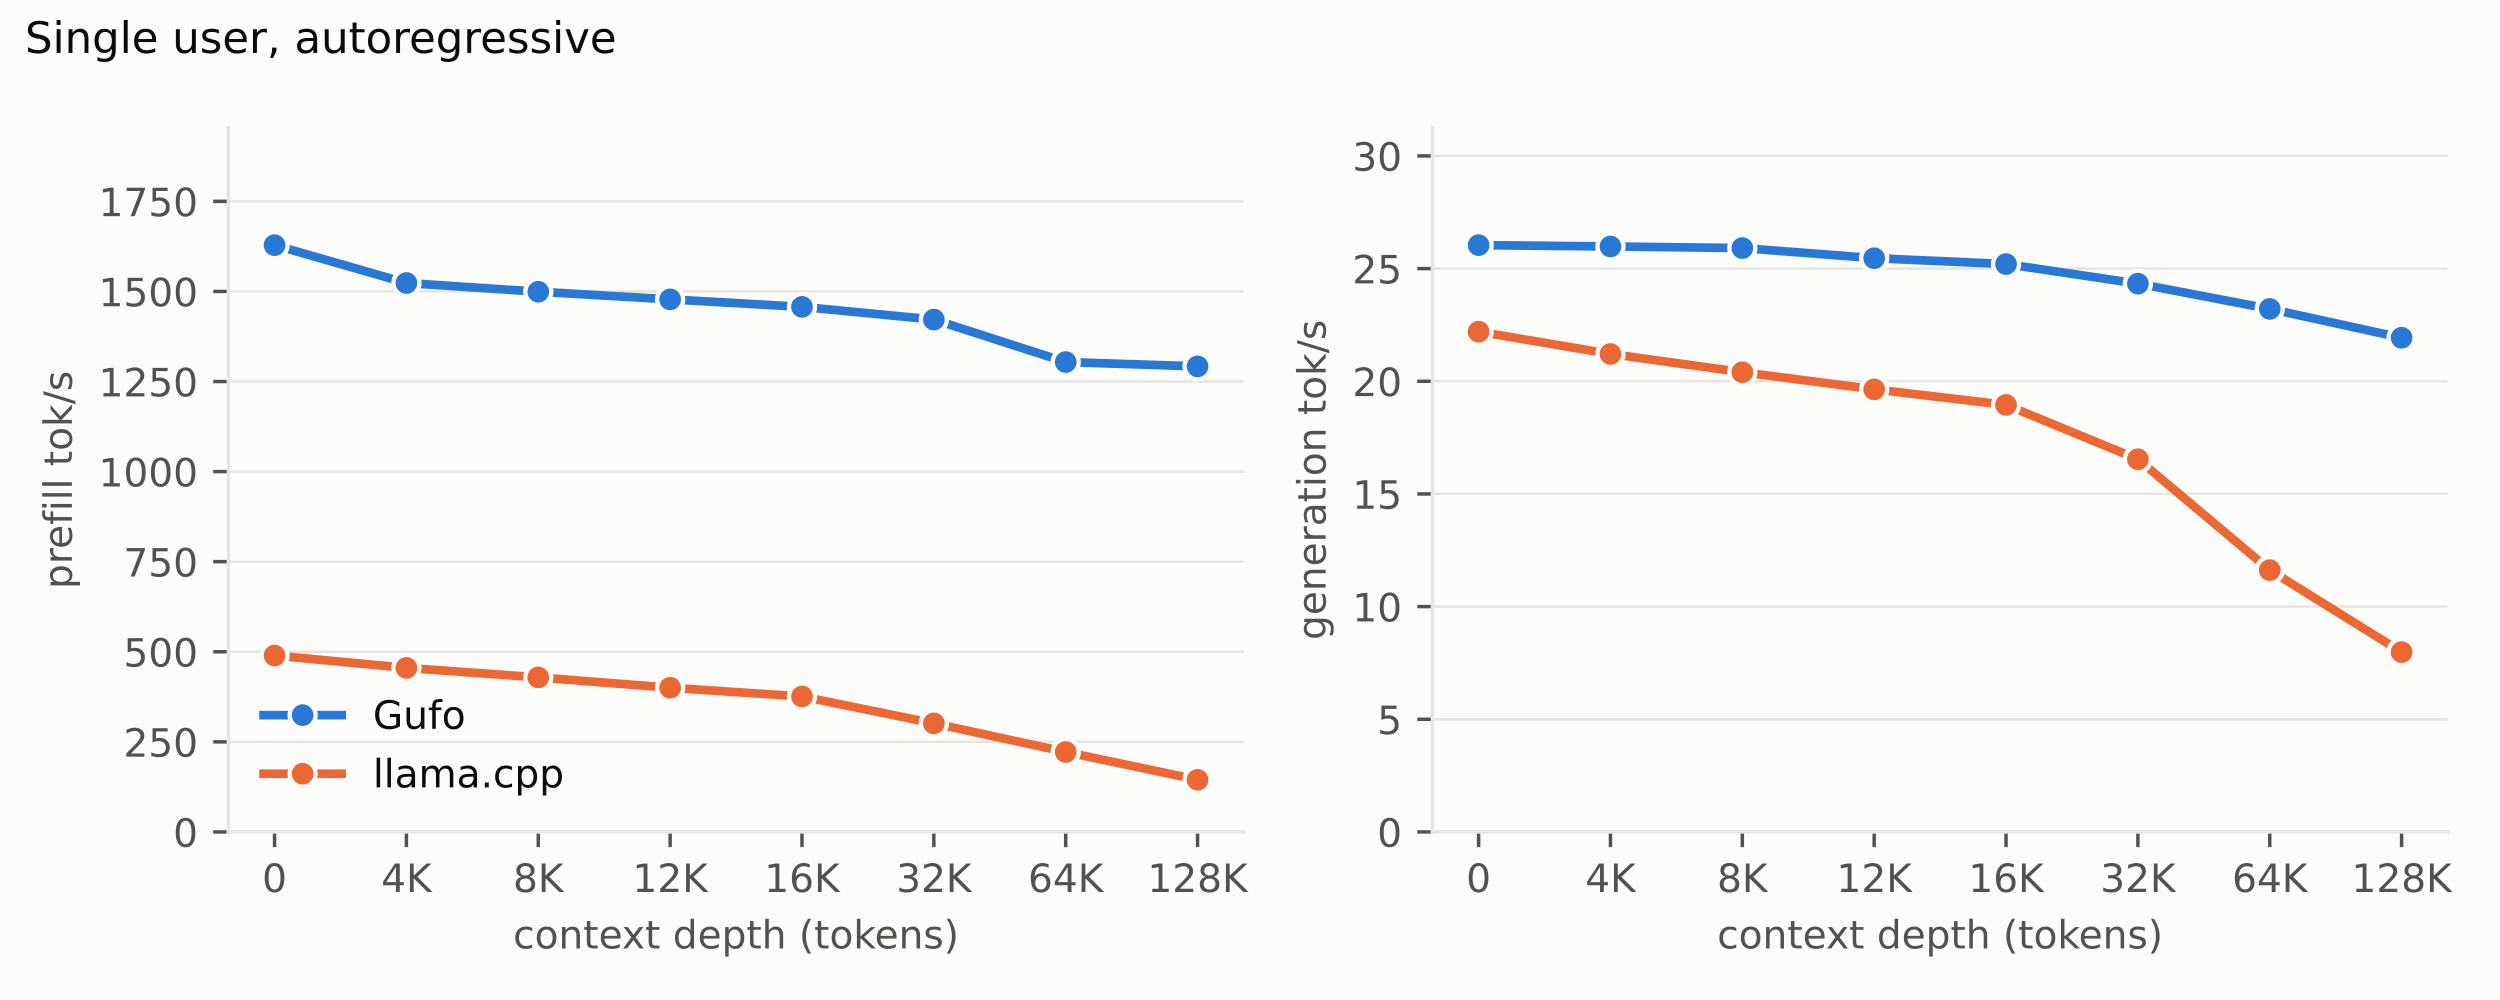
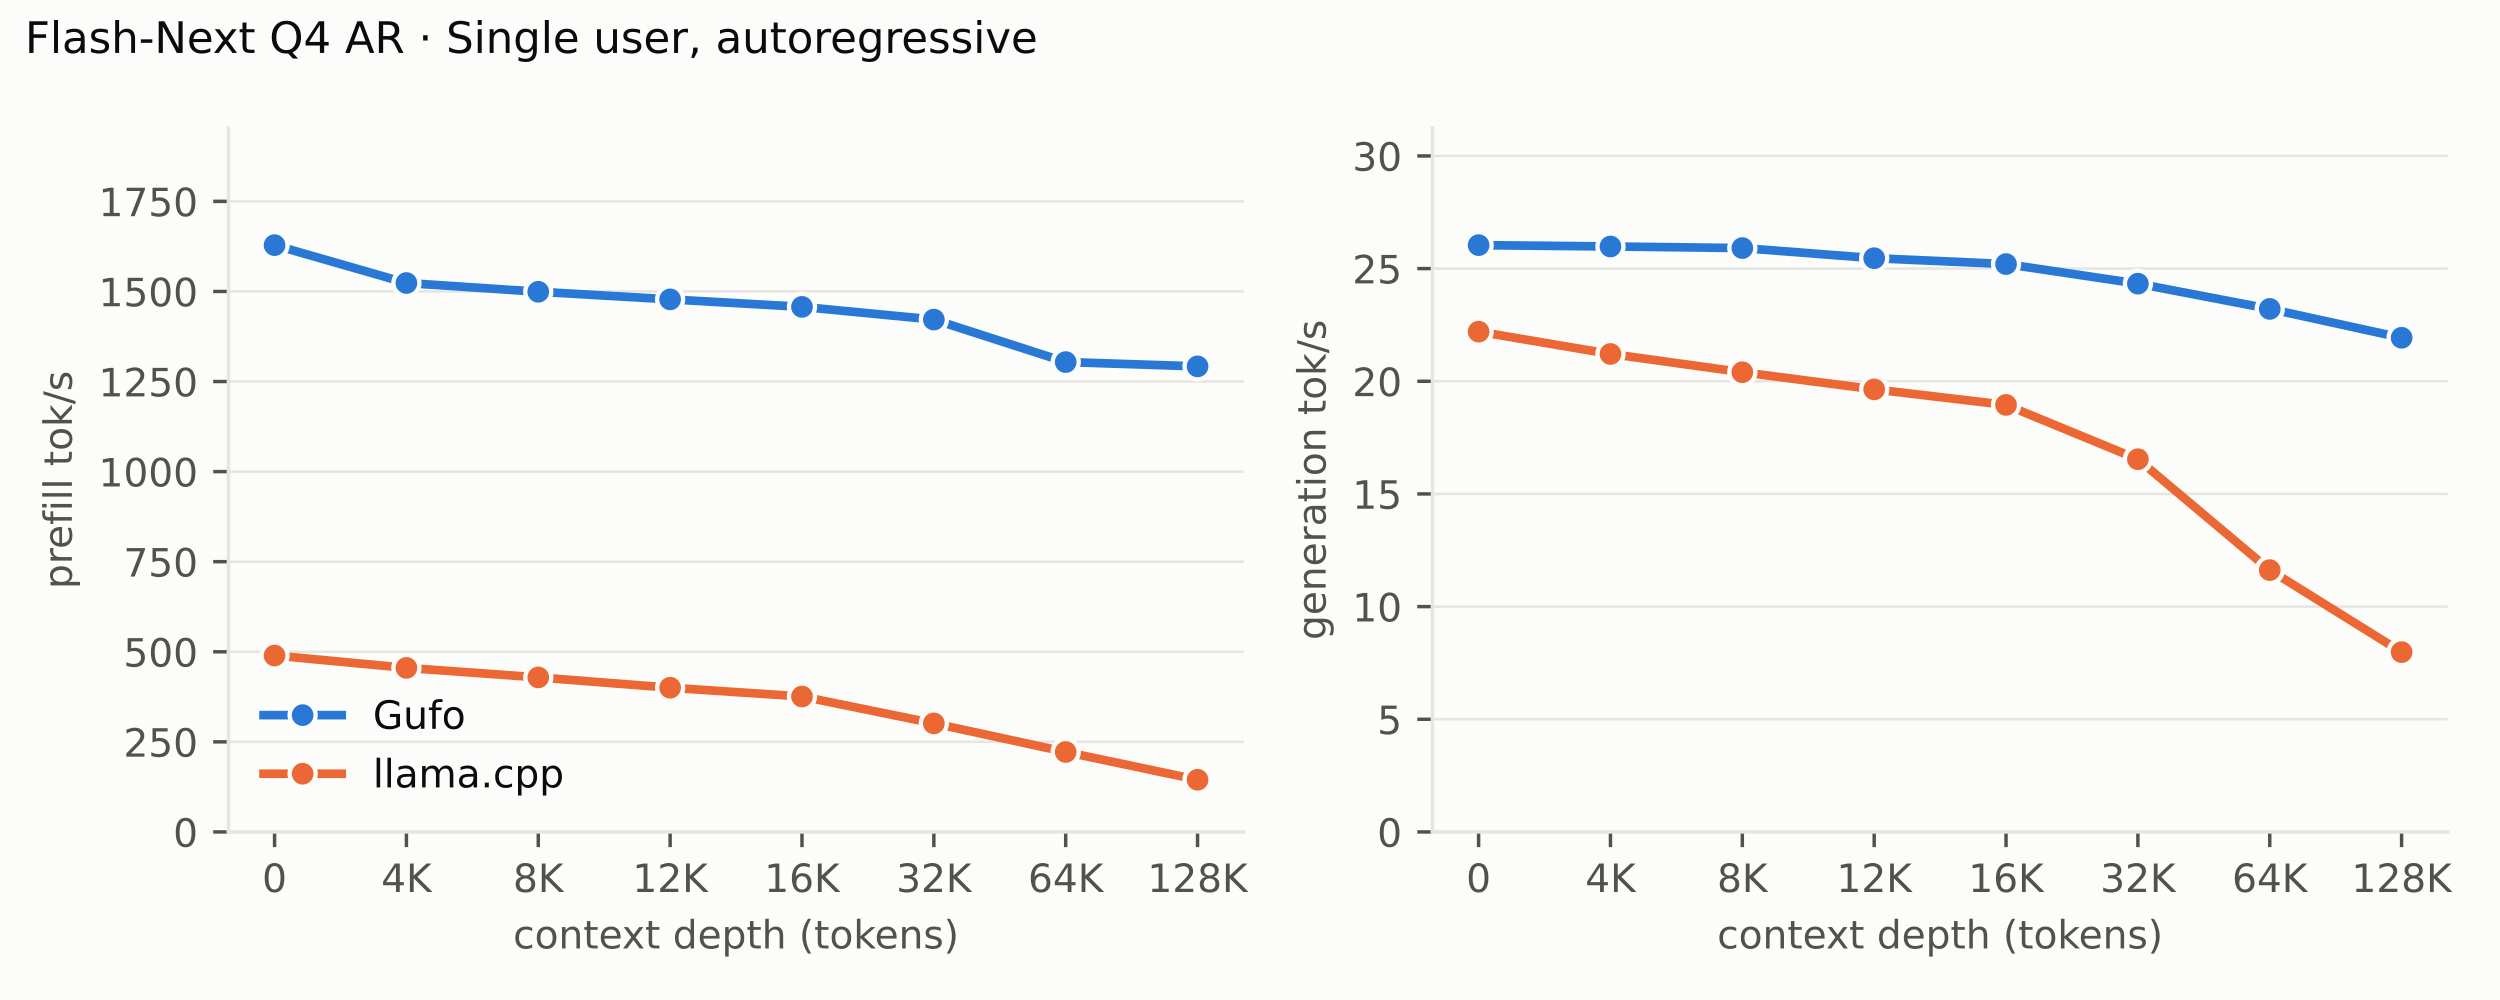
<svg xmlns="http://www.w3.org/2000/svg" xmlns:xlink="http://www.w3.org/1999/xlink" width="576pt" height="230.4pt" viewBox="0 0 576 230.4" version="1.1">
  <defs>
    <style type="text/css">*{stroke-linejoin: round; stroke-linecap: butt}</style>
  </defs>
  <g id="figure_1">
    <g id="patch_1">
-       <path d="M 0 230.4  L 576 230.4  L 576 0  L 0 0  z " style="fill: #fcfcfb" />
+       <path d="M 0 230.4 L 576 230.4 L 576 0 L 0 0 z " style="fill: #fcfcfb" />
    </g>
    <g id="axes_1">
      <g id="patch_2">
-         <path d="M 52.626 191.679  L 286.549 191.679  L 286.549 29.441  L 52.626 29.441  z " style="fill: #fcfcfb" />
+         <path d="M 52.626 191.679 L 286.549 191.679 L 286.549 29.441 L 52.626 29.441 z " style="fill: #fcfcfb" />
      </g>
      <g id="matplotlib.axis_1">
        <g id="xtick_1">
          <g id="line2d_1">
            <defs>
-               <path id="m1ebf051f68" d="M 0 0  L 0 3.5  " style="stroke: #52514e; stroke-width: 0.8" />
+               <path id="m1ebf051f68" d="M 0 0 L 0 3.5 " style="stroke: #52514e; stroke-width: 0.8" />
            </defs>
            <g>
              <use xlink:href="#m1ebf051f68" x="63.259" y="191.679" style="fill: #52514e; stroke: #52514e; stroke-width: 0.8" />
            </g>
          </g>
          <g id="text_1">
            <text style="font-size: 9px; font-family: 'DejaVu Sans', 'Bitstream Vera Sans', 'Computer Modern Sans Serif', 'Lucida Grande', 'Verdana', 'Geneva', 'Lucid', 'Arial', 'Helvetica', 'Avant Garde', sans-serif; text-anchor: middle; fill: #52514e" x="63.259" y="205.517" transform="rotate(-0 63.25858 205.5172)">0</text>
          </g>
        </g>
        <g id="xtick_2">
          <g id="line2d_2">
            <g>
              <use xlink:href="#m1ebf051f68" x="93.638" y="191.679" style="fill: #52514e; stroke: #52514e; stroke-width: 0.8" />
            </g>
          </g>
          <g id="text_2">
            <text style="font-size: 9px; font-family: 'DejaVu Sans', 'Bitstream Vera Sans', 'Computer Modern Sans Serif', 'Lucida Grande', 'Verdana', 'Geneva', 'Lucid', 'Arial', 'Helvetica', 'Avant Garde', sans-serif; text-anchor: middle; fill: #52514e" x="93.638" y="205.517" transform="rotate(-0 93.63823 205.5172)">4K</text>
          </g>
        </g>
        <g id="xtick_3">
          <g id="line2d_3">
            <g>
              <use xlink:href="#m1ebf051f68" x="124.018" y="191.679" style="fill: #52514e; stroke: #52514e; stroke-width: 0.8" />
            </g>
          </g>
          <g id="text_3">
            <text style="font-size: 9px; font-family: 'DejaVu Sans', 'Bitstream Vera Sans', 'Computer Modern Sans Serif', 'Lucida Grande', 'Verdana', 'Geneva', 'Lucid', 'Arial', 'Helvetica', 'Avant Garde', sans-serif; text-anchor: middle; fill: #52514e" x="124.018" y="205.517" transform="rotate(-0 124.0179 205.5172)">8K</text>
          </g>
        </g>
        <g id="xtick_4">
          <g id="line2d_4">
            <g>
              <use xlink:href="#m1ebf051f68" x="154.398" y="191.679" style="fill: #52514e; stroke: #52514e; stroke-width: 0.8" />
            </g>
          </g>
          <g id="text_4">
            <text style="font-size: 9px; font-family: 'DejaVu Sans', 'Bitstream Vera Sans', 'Computer Modern Sans Serif', 'Lucida Grande', 'Verdana', 'Geneva', 'Lucid', 'Arial', 'Helvetica', 'Avant Garde', sans-serif; text-anchor: middle; fill: #52514e" x="154.398" y="205.517" transform="rotate(-0 154.3975 205.5172)">12K</text>
          </g>
        </g>
        <g id="xtick_5">
          <g id="line2d_5">
            <g>
              <use xlink:href="#m1ebf051f68" x="184.777" y="191.679" style="fill: #52514e; stroke: #52514e; stroke-width: 0.8" />
            </g>
          </g>
          <g id="text_5">
            <text style="font-size: 9px; font-family: 'DejaVu Sans', 'Bitstream Vera Sans', 'Computer Modern Sans Serif', 'Lucida Grande', 'Verdana', 'Geneva', 'Lucid', 'Arial', 'Helvetica', 'Avant Garde', sans-serif; text-anchor: middle; fill: #52514e" x="184.777" y="205.517" transform="rotate(-0 184.7772 205.5172)">16K</text>
          </g>
        </g>
        <g id="xtick_6">
          <g id="line2d_6">
            <g>
              <use xlink:href="#m1ebf051f68" x="215.157" y="191.679" style="fill: #52514e; stroke: #52514e; stroke-width: 0.8" />
            </g>
          </g>
          <g id="text_6">
            <text style="font-size: 9px; font-family: 'DejaVu Sans', 'Bitstream Vera Sans', 'Computer Modern Sans Serif', 'Lucida Grande', 'Verdana', 'Geneva', 'Lucid', 'Arial', 'Helvetica', 'Avant Garde', sans-serif; text-anchor: middle; fill: #52514e" x="215.157" y="205.517" transform="rotate(-0 215.1568 205.5172)">32K</text>
          </g>
        </g>
        <g id="xtick_7">
          <g id="line2d_7">
            <g>
              <use xlink:href="#m1ebf051f68" x="245.536" y="191.679" style="fill: #52514e; stroke: #52514e; stroke-width: 0.8" />
            </g>
          </g>
          <g id="text_7">
            <text style="font-size: 9px; font-family: 'DejaVu Sans', 'Bitstream Vera Sans', 'Computer Modern Sans Serif', 'Lucida Grande', 'Verdana', 'Geneva', 'Lucid', 'Arial', 'Helvetica', 'Avant Garde', sans-serif; text-anchor: middle; fill: #52514e" x="245.536" y="205.517" transform="rotate(-0 245.5365 205.5172)">64K</text>
          </g>
        </g>
        <g id="xtick_8">
          <g id="line2d_8">
            <g>
              <use xlink:href="#m1ebf051f68" x="275.916" y="191.679" style="fill: #52514e; stroke: #52514e; stroke-width: 0.8" />
            </g>
          </g>
          <g id="text_8">
            <text style="font-size: 9px; font-family: 'DejaVu Sans', 'Bitstream Vera Sans', 'Computer Modern Sans Serif', 'Lucida Grande', 'Verdana', 'Geneva', 'Lucid', 'Arial', 'Helvetica', 'Avant Garde', sans-serif; text-anchor: middle; fill: #52514e" x="275.916" y="205.517" transform="rotate(-0 275.9161 205.5172)">128K</text>
          </g>
        </g>
        <g id="text_9">
          <text style="font-size: 9px; font-family: 'DejaVu Sans', 'Bitstream Vera Sans', 'Computer Modern Sans Serif', 'Lucida Grande', 'Verdana', 'Geneva', 'Lucid', 'Arial', 'Helvetica', 'Avant Garde', sans-serif; text-anchor: middle; fill: #52514e" x="169.587" y="218.518" transform="rotate(-0 169.5874 218.5179)">context depth (tokens)</text>
        </g>
      </g>
      <g id="matplotlib.axis_2">
        <g id="ytick_1">
          <g id="line2d_9">
-             <path d="M 52.626 191.679  L 286.549 191.679  " clip-path="url(#p1245cb9a4b)" style="fill: none; stroke: #e6e5e1; stroke-width: 0.6; stroke-linecap: square" />
+             <path d="M 52.626 191.679 L 286.549 191.679 " clip-path="url(#p1245cb9a4b)" style="fill: none; stroke: #e6e5e1; stroke-width: 0.6; stroke-linecap: square" />
          </g>
          <g id="line2d_10">
            <defs>
-               <path id="m680e5b1e24" d="M 0 0  L -3.5 0  " style="stroke: #52514e; stroke-width: 0.8" />
+               <path id="m680e5b1e24" d="M 0 0 L -3.5 0 " style="stroke: #52514e; stroke-width: 0.8" />
            </defs>
            <g>
              <use xlink:href="#m680e5b1e24" x="52.626" y="191.679" style="fill: #52514e; stroke: #52514e; stroke-width: 0.8" />
            </g>
          </g>
          <g id="text_10">
            <text style="font-size: 9px; font-family: 'DejaVu Sans', 'Bitstream Vera Sans', 'Computer Modern Sans Serif', 'Lucida Grande', 'Verdana', 'Geneva', 'Lucid', 'Arial', 'Helvetica', 'Avant Garde', sans-serif; text-anchor: end; fill: #52514e" x="45.626" y="195.098" transform="rotate(-0 45.6257 195.0982)">0</text>
          </g>
        </g>
        <g id="ytick_2">
          <g id="line2d_11">
-             <path d="M 52.626 170.924  L 286.549 170.924  " clip-path="url(#p1245cb9a4b)" style="fill: none; stroke: #e6e5e1; stroke-width: 0.6; stroke-linecap: square" />
+             <path d="M 52.626 170.924 L 286.549 170.924 " clip-path="url(#p1245cb9a4b)" style="fill: none; stroke: #e6e5e1; stroke-width: 0.6; stroke-linecap: square" />
          </g>
          <g id="line2d_12">
            <g>
              <use xlink:href="#m680e5b1e24" x="52.626" y="170.924" style="fill: #52514e; stroke: #52514e; stroke-width: 0.8" />
            </g>
          </g>
          <g id="text_11">
            <text style="font-size: 9px; font-family: 'DejaVu Sans', 'Bitstream Vera Sans', 'Computer Modern Sans Serif', 'Lucida Grande', 'Verdana', 'Geneva', 'Lucid', 'Arial', 'Helvetica', 'Avant Garde', sans-serif; text-anchor: end; fill: #52514e" x="45.626" y="174.343" transform="rotate(-0 45.6257 174.3434)">250</text>
          </g>
        </g>
        <g id="ytick_3">
          <g id="line2d_13">
-             <path d="M 52.626 150.17  L 286.549 150.17  " clip-path="url(#p1245cb9a4b)" style="fill: none; stroke: #e6e5e1; stroke-width: 0.6; stroke-linecap: square" />
+             <path d="M 52.626 150.17 L 286.549 150.17 " clip-path="url(#p1245cb9a4b)" style="fill: none; stroke: #e6e5e1; stroke-width: 0.6; stroke-linecap: square" />
          </g>
          <g id="line2d_14">
            <g>
              <use xlink:href="#m680e5b1e24" x="52.626" y="150.17" style="fill: #52514e; stroke: #52514e; stroke-width: 0.8" />
            </g>
          </g>
          <g id="text_12">
            <text style="font-size: 9px; font-family: 'DejaVu Sans', 'Bitstream Vera Sans', 'Computer Modern Sans Serif', 'Lucida Grande', 'Verdana', 'Geneva', 'Lucid', 'Arial', 'Helvetica', 'Avant Garde', sans-serif; text-anchor: end; fill: #52514e" x="45.626" y="153.589" transform="rotate(-0 45.6257 153.5885)">500</text>
          </g>
        </g>
        <g id="ytick_4">
          <g id="line2d_15">
-             <path d="M 52.626 129.415  L 286.549 129.415  " clip-path="url(#p1245cb9a4b)" style="fill: none; stroke: #e6e5e1; stroke-width: 0.6; stroke-linecap: square" />
+             <path d="M 52.626 129.415 L 286.549 129.415 " clip-path="url(#p1245cb9a4b)" style="fill: none; stroke: #e6e5e1; stroke-width: 0.6; stroke-linecap: square" />
          </g>
          <g id="line2d_16">
            <g>
              <use xlink:href="#m680e5b1e24" x="52.626" y="129.415" style="fill: #52514e; stroke: #52514e; stroke-width: 0.8" />
            </g>
          </g>
          <g id="text_13">
            <text style="font-size: 9px; font-family: 'DejaVu Sans', 'Bitstream Vera Sans', 'Computer Modern Sans Serif', 'Lucida Grande', 'Verdana', 'Geneva', 'Lucid', 'Arial', 'Helvetica', 'Avant Garde', sans-serif; text-anchor: end; fill: #52514e" x="45.626" y="132.834" transform="rotate(-0 45.6257 132.8337)">750</text>
          </g>
        </g>
        <g id="ytick_5">
          <g id="line2d_17">
-             <path d="M 52.626 108.66  L 286.549 108.66  " clip-path="url(#p1245cb9a4b)" style="fill: none; stroke: #e6e5e1; stroke-width: 0.6; stroke-linecap: square" />
+             <path d="M 52.626 108.66 L 286.549 108.66 " clip-path="url(#p1245cb9a4b)" style="fill: none; stroke: #e6e5e1; stroke-width: 0.6; stroke-linecap: square" />
          </g>
          <g id="line2d_18">
            <g>
              <use xlink:href="#m680e5b1e24" x="52.626" y="108.66" style="fill: #52514e; stroke: #52514e; stroke-width: 0.8" />
            </g>
          </g>
          <g id="text_14">
            <text style="font-size: 9px; font-family: 'DejaVu Sans', 'Bitstream Vera Sans', 'Computer Modern Sans Serif', 'Lucida Grande', 'Verdana', 'Geneva', 'Lucid', 'Arial', 'Helvetica', 'Avant Garde', sans-serif; text-anchor: end; fill: #52514e" x="45.626" y="112.079" transform="rotate(-0 45.6257 112.0788)">1000</text>
          </g>
        </g>
        <g id="ytick_6">
          <g id="line2d_19">
-             <path d="M 52.626 87.905  L 286.549 87.905  " clip-path="url(#p1245cb9a4b)" style="fill: none; stroke: #e6e5e1; stroke-width: 0.6; stroke-linecap: square" />
+             <path d="M 52.626 87.905 L 286.549 87.905 " clip-path="url(#p1245cb9a4b)" style="fill: none; stroke: #e6e5e1; stroke-width: 0.6; stroke-linecap: square" />
          </g>
          <g id="line2d_20">
            <g>
              <use xlink:href="#m680e5b1e24" x="52.626" y="87.905" style="fill: #52514e; stroke: #52514e; stroke-width: 0.8" />
            </g>
          </g>
          <g id="text_15">
            <text style="font-size: 9px; font-family: 'DejaVu Sans', 'Bitstream Vera Sans', 'Computer Modern Sans Serif', 'Lucida Grande', 'Verdana', 'Geneva', 'Lucid', 'Arial', 'Helvetica', 'Avant Garde', sans-serif; text-anchor: end; fill: #52514e" x="45.626" y="91.324" transform="rotate(-0 45.6257 91.32398)">1250</text>
          </g>
        </g>
        <g id="ytick_7">
          <g id="line2d_21">
-             <path d="M 52.626 67.15  L 286.549 67.15  " clip-path="url(#p1245cb9a4b)" style="fill: none; stroke: #e6e5e1; stroke-width: 0.6; stroke-linecap: square" />
+             <path d="M 52.626 67.15 L 286.549 67.15 " clip-path="url(#p1245cb9a4b)" style="fill: none; stroke: #e6e5e1; stroke-width: 0.6; stroke-linecap: square" />
          </g>
          <g id="line2d_22">
            <g>
              <use xlink:href="#m680e5b1e24" x="52.626" y="67.15" style="fill: #52514e; stroke: #52514e; stroke-width: 0.8" />
            </g>
          </g>
          <g id="text_16">
            <text style="font-size: 9px; font-family: 'DejaVu Sans', 'Bitstream Vera Sans', 'Computer Modern Sans Serif', 'Lucida Grande', 'Verdana', 'Geneva', 'Lucid', 'Arial', 'Helvetica', 'Avant Garde', sans-serif; text-anchor: end; fill: #52514e" x="45.626" y="70.569" transform="rotate(-0 45.6257 70.56913)">1500</text>
          </g>
        </g>
        <g id="ytick_8">
          <g id="line2d_23">
-             <path d="M 52.626 46.395  L 286.549 46.395  " clip-path="url(#p1245cb9a4b)" style="fill: none; stroke: #e6e5e1; stroke-width: 0.6; stroke-linecap: square" />
+             <path d="M 52.626 46.395 L 286.549 46.395 " clip-path="url(#p1245cb9a4b)" style="fill: none; stroke: #e6e5e1; stroke-width: 0.6; stroke-linecap: square" />
          </g>
          <g id="line2d_24">
            <g>
              <use xlink:href="#m680e5b1e24" x="52.626" y="46.395" style="fill: #52514e; stroke: #52514e; stroke-width: 0.8" />
            </g>
          </g>
          <g id="text_17">
            <text style="font-size: 9px; font-family: 'DejaVu Sans', 'Bitstream Vera Sans', 'Computer Modern Sans Serif', 'Lucida Grande', 'Verdana', 'Geneva', 'Lucid', 'Arial', 'Helvetica', 'Avant Garde', sans-serif; text-anchor: end; fill: #52514e" x="45.626" y="49.814" transform="rotate(-0 45.6257 49.81428)">1750</text>
          </g>
        </g>
        <g id="text_18">
          <text style="font-size: 9px; font-family: 'DejaVu Sans', 'Bitstream Vera Sans', 'Computer Modern Sans Serif', 'Lucida Grande', 'Verdana', 'Geneva', 'Lucid', 'Arial', 'Helvetica', 'Avant Garde', sans-serif; text-anchor: middle; fill: #52514e" x="16.559" y="110.56" transform="rotate(-90 16.55859 110.56)">prefill tok/s</text>
        </g>
      </g>
      <g id="line2d_25">
-         <path d="M 63.259 56.481  L 93.638 65.208  L 124.018 67.222  L 154.398 68.978  L 184.777 70.707  L 215.157 73.632  L 245.536 83.421  L 275.916 84.417  " clip-path="url(#p1245cb9a4b)" style="fill: none; stroke: #2a78d6; stroke-width: 2; stroke-linecap: square" />
+         <path d="M 63.259 56.481 L 93.638 65.208 L 124.018 67.222 L 154.398 68.978 L 184.777 70.707 L 215.157 73.632 L 245.536 83.421 L 275.916 84.417 " clip-path="url(#p1245cb9a4b)" style="fill: none; stroke: #2a78d6; stroke-width: 2; stroke-linecap: square" />
        <defs>
-           <path id="m91930ba968" d="M 0 3  C 0.796 3 1.559 2.684 2.121 2.121  C 2.684 1.559 3 0.796 3 0  C 3 -0.796 2.684 -1.559 2.121 -2.121  C 1.559 -2.684 0.796 -3 0 -3  C -0.796 -3 -1.559 -2.684 -2.121 -2.121  C -2.684 -1.559 -3 -0.796 -3 0  C -3 0.796 -2.684 1.559 -2.121 2.121  C -1.559 2.684 -0.796 3 0 3  z " style="stroke: #fcfcfb" />
+           <path id="m91930ba968" d="M 0 3 C 0.796 3 1.559 2.684 2.121 2.121 C 2.684 1.559 3 0.796 3 0 C 3 -0.796 2.684 -1.559 2.121 -2.121 C 1.559 -2.684 0.796 -3 0 -3 C -0.796 -3 -1.559 -2.684 -2.121 -2.121 C -2.684 -1.559 -3 -0.796 -3 0 C -3 0.796 -2.684 1.559 -2.121 2.121 C -1.559 2.684 -0.796 3 0 3 z " style="stroke: #fcfcfb" />
        </defs>
        <g clip-path="url(#p1245cb9a4b)">
          <use xlink:href="#m91930ba968" x="63.259" y="56.481" style="fill: #2a78d6; stroke: #fcfcfb" />
          <use xlink:href="#m91930ba968" x="93.638" y="65.208" style="fill: #2a78d6; stroke: #fcfcfb" />
          <use xlink:href="#m91930ba968" x="124.018" y="67.222" style="fill: #2a78d6; stroke: #fcfcfb" />
          <use xlink:href="#m91930ba968" x="154.398" y="68.978" style="fill: #2a78d6; stroke: #fcfcfb" />
          <use xlink:href="#m91930ba968" x="184.777" y="70.707" style="fill: #2a78d6; stroke: #fcfcfb" />
          <use xlink:href="#m91930ba968" x="215.157" y="73.632" style="fill: #2a78d6; stroke: #fcfcfb" />
          <use xlink:href="#m91930ba968" x="245.536" y="83.421" style="fill: #2a78d6; stroke: #fcfcfb" />
          <use xlink:href="#m91930ba968" x="275.916" y="84.417" style="fill: #2a78d6; stroke: #fcfcfb" />
        </g>
      </g>
      <g id="line2d_26">
-         <path d="M 63.259 151.034  L 93.638 153.886  L 124.018 156.076  L 154.398 158.454  L 184.777 160.473  L 215.157 166.665  L 245.536 173.254  L 275.916 179.66  " clip-path="url(#p1245cb9a4b)" style="fill: none; stroke: #eb6834; stroke-width: 2; stroke-linecap: square" />
+         <path d="M 63.259 151.034 L 93.638 153.886 L 124.018 156.076 L 154.398 158.454 L 184.777 160.473 L 215.157 166.665 L 245.536 173.254 L 275.916 179.66 " clip-path="url(#p1245cb9a4b)" style="fill: none; stroke: #eb6834; stroke-width: 2; stroke-linecap: square" />
        <defs>
-           <path id="ma0614988b8" d="M 0 3  C 0.796 3 1.559 2.684 2.121 2.121  C 2.684 1.559 3 0.796 3 0  C 3 -0.796 2.684 -1.559 2.121 -2.121  C 1.559 -2.684 0.796 -3 0 -3  C -0.796 -3 -1.559 -2.684 -2.121 -2.121  C -2.684 -1.559 -3 -0.796 -3 0  C -3 0.796 -2.684 1.559 -2.121 2.121  C -1.559 2.684 -0.796 3 0 3  z " style="stroke: #fcfcfb" />
+           <path id="ma0614988b8" d="M 0 3 C 0.796 3 1.559 2.684 2.121 2.121 C 2.684 1.559 3 0.796 3 0 C 3 -0.796 2.684 -1.559 2.121 -2.121 C 1.559 -2.684 0.796 -3 0 -3 C -0.796 -3 -1.559 -2.684 -2.121 -2.121 C -2.684 -1.559 -3 -0.796 -3 0 C -3 0.796 -2.684 1.559 -2.121 2.121 C -1.559 2.684 -0.796 3 0 3 z " style="stroke: #fcfcfb" />
        </defs>
        <g clip-path="url(#p1245cb9a4b)">
          <use xlink:href="#ma0614988b8" x="63.259" y="151.034" style="fill: #eb6834; stroke: #fcfcfb" />
          <use xlink:href="#ma0614988b8" x="93.638" y="153.886" style="fill: #eb6834; stroke: #fcfcfb" />
          <use xlink:href="#ma0614988b8" x="124.018" y="156.076" style="fill: #eb6834; stroke: #fcfcfb" />
          <use xlink:href="#ma0614988b8" x="154.398" y="158.454" style="fill: #eb6834; stroke: #fcfcfb" />
          <use xlink:href="#ma0614988b8" x="184.777" y="160.473" style="fill: #eb6834; stroke: #fcfcfb" />
          <use xlink:href="#ma0614988b8" x="215.157" y="166.665" style="fill: #eb6834; stroke: #fcfcfb" />
          <use xlink:href="#ma0614988b8" x="245.536" y="173.254" style="fill: #eb6834; stroke: #fcfcfb" />
          <use xlink:href="#ma0614988b8" x="275.916" y="179.66" style="fill: #eb6834; stroke: #fcfcfb" />
        </g>
      </g>
      <g id="patch_3">
-         <path d="M 52.626 191.679  L 52.626 29.441  " style="fill: none; stroke: #e6e5e1; stroke-width: 0.8; stroke-linejoin: miter; stroke-linecap: square" />
+         <path d="M 52.626 191.679 L 52.626 29.441 " style="fill: none; stroke: #e6e5e1; stroke-width: 0.8; stroke-linejoin: miter; stroke-linecap: square" />
      </g>
      <g id="patch_4">
-         <path d="M 52.626 191.679  L 286.549 191.679  " style="fill: none; stroke: #e6e5e1; stroke-width: 0.8; stroke-linejoin: miter; stroke-linecap: square" />
+         <path d="M 52.626 191.679 L 286.549 191.679 " style="fill: none; stroke: #e6e5e1; stroke-width: 0.8; stroke-linejoin: miter; stroke-linecap: square" />
      </g>
      <g id="legend_1">
        <g id="line2d_27">
-           <path d="M 60.726 164.766  L 69.726 164.766  L 78.726 164.766  " style="fill: none; stroke: #2a78d6; stroke-width: 2; stroke-linecap: square" />
+           <path d="M 60.726 164.766 L 69.726 164.766 L 78.726 164.766 " style="fill: none; stroke: #2a78d6; stroke-width: 2; stroke-linecap: square" />
          <g>
            <use xlink:href="#m91930ba968" x="69.726" y="164.766" style="fill: #2a78d6; stroke: #fcfcfb" />
          </g>
        </g>
        <g id="text_19">
          <text style="font-size: 9px; font-family: 'DejaVu Sans', 'Bitstream Vera Sans', 'Computer Modern Sans Serif', 'Lucida Grande', 'Verdana', 'Geneva', 'Lucid', 'Arial', 'Helvetica', 'Avant Garde', sans-serif; text-anchor: start; fill: #0b0b0b" x="85.926" y="167.916" transform="rotate(-0 85.9257 167.9165)">Gufo</text>
        </g>
        <g id="line2d_28">
-           <path d="M 60.726 178.267  L 69.726 178.267  L 78.726 178.267  " style="fill: none; stroke: #eb6834; stroke-width: 2; stroke-linecap: square" />
+           <path d="M 60.726 178.267 L 69.726 178.267 L 78.726 178.267 " style="fill: none; stroke: #eb6834; stroke-width: 2; stroke-linecap: square" />
          <g>
            <use xlink:href="#ma0614988b8" x="69.726" y="178.267" style="fill: #eb6834; stroke: #fcfcfb" />
          </g>
        </g>
        <g id="text_20">
          <text style="font-size: 9px; font-family: 'DejaVu Sans', 'Bitstream Vera Sans', 'Computer Modern Sans Serif', 'Lucida Grande', 'Verdana', 'Geneva', 'Lucid', 'Arial', 'Helvetica', 'Avant Garde', sans-serif; text-anchor: start; fill: #0b0b0b" x="85.926" y="181.417" transform="rotate(-0 85.9257 181.4172)">llama.cpp</text>
        </g>
      </g>
    </g>
    <g id="axes_2">
      <g id="patch_5">
-         <path d="M 330.039 191.679  L 563.963 191.679  L 563.963 29.441  L 330.039 29.441  z " style="fill: #fcfcfb" />
+         <path d="M 330.039 191.679 L 563.963 191.679 L 563.963 29.441 L 330.039 29.441 z " style="fill: #fcfcfb" />
      </g>
      <g id="matplotlib.axis_3">
        <g id="xtick_9">
          <g id="line2d_29">
            <g>
              <use xlink:href="#m1ebf051f68" x="340.672" y="191.679" style="fill: #52514e; stroke: #52514e; stroke-width: 0.8" />
            </g>
          </g>
          <g id="text_21">
            <text style="font-size: 9px; font-family: 'DejaVu Sans', 'Bitstream Vera Sans', 'Computer Modern Sans Serif', 'Lucida Grande', 'Verdana', 'Geneva', 'Lucid', 'Arial', 'Helvetica', 'Avant Garde', sans-serif; text-anchor: middle; fill: #52514e" x="340.672" y="205.517" transform="rotate(-0 340.6723 205.5172)">0</text>
          </g>
        </g>
        <g id="xtick_10">
          <g id="line2d_30">
            <g>
              <use xlink:href="#m1ebf051f68" x="371.052" y="191.679" style="fill: #52514e; stroke: #52514e; stroke-width: 0.8" />
            </g>
          </g>
          <g id="text_22">
            <text style="font-size: 9px; font-family: 'DejaVu Sans', 'Bitstream Vera Sans', 'Computer Modern Sans Serif', 'Lucida Grande', 'Verdana', 'Geneva', 'Lucid', 'Arial', 'Helvetica', 'Avant Garde', sans-serif; text-anchor: middle; fill: #52514e" x="371.052" y="205.517" transform="rotate(-0 371.052 205.5172)">4K</text>
          </g>
        </g>
        <g id="xtick_11">
          <g id="line2d_31">
            <g>
              <use xlink:href="#m1ebf051f68" x="401.432" y="191.679" style="fill: #52514e; stroke: #52514e; stroke-width: 0.8" />
            </g>
          </g>
          <g id="text_23">
            <text style="font-size: 9px; font-family: 'DejaVu Sans', 'Bitstream Vera Sans', 'Computer Modern Sans Serif', 'Lucida Grande', 'Verdana', 'Geneva', 'Lucid', 'Arial', 'Helvetica', 'Avant Garde', sans-serif; text-anchor: middle; fill: #52514e" x="401.432" y="205.517" transform="rotate(-0 401.4316 205.5172)">8K</text>
          </g>
        </g>
        <g id="xtick_12">
          <g id="line2d_32">
            <g>
              <use xlink:href="#m1ebf051f68" x="431.811" y="191.679" style="fill: #52514e; stroke: #52514e; stroke-width: 0.8" />
            </g>
          </g>
          <g id="text_24">
            <text style="font-size: 9px; font-family: 'DejaVu Sans', 'Bitstream Vera Sans', 'Computer Modern Sans Serif', 'Lucida Grande', 'Verdana', 'Geneva', 'Lucid', 'Arial', 'Helvetica', 'Avant Garde', sans-serif; text-anchor: middle; fill: #52514e" x="431.811" y="205.517" transform="rotate(-0 431.8113 205.5172)">12K</text>
          </g>
        </g>
        <g id="xtick_13">
          <g id="line2d_33">
            <g>
              <use xlink:href="#m1ebf051f68" x="462.191" y="191.679" style="fill: #52514e; stroke: #52514e; stroke-width: 0.8" />
            </g>
          </g>
          <g id="text_25">
            <text style="font-size: 9px; font-family: 'DejaVu Sans', 'Bitstream Vera Sans', 'Computer Modern Sans Serif', 'Lucida Grande', 'Verdana', 'Geneva', 'Lucid', 'Arial', 'Helvetica', 'Avant Garde', sans-serif; text-anchor: middle; fill: #52514e" x="462.191" y="205.517" transform="rotate(-0 462.1909 205.5172)">16K</text>
          </g>
        </g>
        <g id="xtick_14">
          <g id="line2d_34">
            <g>
              <use xlink:href="#m1ebf051f68" x="492.571" y="191.679" style="fill: #52514e; stroke: #52514e; stroke-width: 0.8" />
            </g>
          </g>
          <g id="text_26">
            <text style="font-size: 9px; font-family: 'DejaVu Sans', 'Bitstream Vera Sans', 'Computer Modern Sans Serif', 'Lucida Grande', 'Verdana', 'Geneva', 'Lucid', 'Arial', 'Helvetica', 'Avant Garde', sans-serif; text-anchor: middle; fill: #52514e" x="492.571" y="205.517" transform="rotate(-0 492.5706 205.5172)">32K</text>
          </g>
        </g>
        <g id="xtick_15">
          <g id="line2d_35">
            <g>
              <use xlink:href="#m1ebf051f68" x="522.95" y="191.679" style="fill: #52514e; stroke: #52514e; stroke-width: 0.8" />
            </g>
          </g>
          <g id="text_27">
            <text style="font-size: 9px; font-family: 'DejaVu Sans', 'Bitstream Vera Sans', 'Computer Modern Sans Serif', 'Lucida Grande', 'Verdana', 'Geneva', 'Lucid', 'Arial', 'Helvetica', 'Avant Garde', sans-serif; text-anchor: middle; fill: #52514e" x="522.95" y="205.517" transform="rotate(-0 522.9502 205.5172)">64K</text>
          </g>
        </g>
        <g id="xtick_16">
          <g id="line2d_36">
            <g>
              <use xlink:href="#m1ebf051f68" x="553.33" y="191.679" style="fill: #52514e; stroke: #52514e; stroke-width: 0.8" />
            </g>
          </g>
          <g id="text_28">
            <text style="font-size: 9px; font-family: 'DejaVu Sans', 'Bitstream Vera Sans', 'Computer Modern Sans Serif', 'Lucida Grande', 'Verdana', 'Geneva', 'Lucid', 'Arial', 'Helvetica', 'Avant Garde', sans-serif; text-anchor: middle; fill: #52514e" x="553.33" y="205.517" transform="rotate(-0 553.3299 205.5172)">128K</text>
          </g>
        </g>
        <g id="text_29">
          <text style="font-size: 9px; font-family: 'DejaVu Sans', 'Bitstream Vera Sans', 'Computer Modern Sans Serif', 'Lucida Grande', 'Verdana', 'Geneva', 'Lucid', 'Arial', 'Helvetica', 'Avant Garde', sans-serif; text-anchor: middle; fill: #52514e" x="447.001" y="218.518" transform="rotate(-0 447.0011 218.5179)">context depth (tokens)</text>
        </g>
      </g>
      <g id="matplotlib.axis_4">
        <g id="ytick_9">
          <g id="line2d_37">
-             <path d="M 330.039 191.679  L 563.963 191.679  " clip-path="url(#pfcade36f7c)" style="fill: none; stroke: #e6e5e1; stroke-width: 0.6; stroke-linecap: square" />
+             <path d="M 330.039 191.679 L 563.963 191.679 " clip-path="url(#pfcade36f7c)" style="fill: none; stroke: #e6e5e1; stroke-width: 0.6; stroke-linecap: square" />
          </g>
          <g id="line2d_38">
            <g>
              <use xlink:href="#m680e5b1e24" x="330.039" y="191.679" style="fill: #52514e; stroke: #52514e; stroke-width: 0.8" />
            </g>
          </g>
          <g id="text_30">
            <text style="font-size: 9px; font-family: 'DejaVu Sans', 'Bitstream Vera Sans', 'Computer Modern Sans Serif', 'Lucida Grande', 'Verdana', 'Geneva', 'Lucid', 'Arial', 'Helvetica', 'Avant Garde', sans-serif; text-anchor: end; fill: #52514e" x="323.039" y="195.098" transform="rotate(-0 323.0395 195.0982)">0</text>
          </g>
        </g>
        <g id="ytick_10">
          <g id="line2d_39">
-             <path d="M 330.039 165.719  L 563.963 165.719  " clip-path="url(#pfcade36f7c)" style="fill: none; stroke: #e6e5e1; stroke-width: 0.6; stroke-linecap: square" />
+             <path d="M 330.039 165.719 L 563.963 165.719 " clip-path="url(#pfcade36f7c)" style="fill: none; stroke: #e6e5e1; stroke-width: 0.6; stroke-linecap: square" />
          </g>
          <g id="line2d_40">
            <g>
              <use xlink:href="#m680e5b1e24" x="330.039" y="165.719" style="fill: #52514e; stroke: #52514e; stroke-width: 0.8" />
            </g>
          </g>
          <g id="text_31">
            <text style="font-size: 9px; font-family: 'DejaVu Sans', 'Bitstream Vera Sans', 'Computer Modern Sans Serif', 'Lucida Grande', 'Verdana', 'Geneva', 'Lucid', 'Arial', 'Helvetica', 'Avant Garde', sans-serif; text-anchor: end; fill: #52514e" x="323.039" y="169.138" transform="rotate(-0 323.0395 169.1384)">5</text>
          </g>
        </g>
        <g id="ytick_11">
          <g id="line2d_41">
-             <path d="M 330.039 139.76  L 563.963 139.76  " clip-path="url(#pfcade36f7c)" style="fill: none; stroke: #e6e5e1; stroke-width: 0.6; stroke-linecap: square" />
+             <path d="M 330.039 139.76 L 563.963 139.76 " clip-path="url(#pfcade36f7c)" style="fill: none; stroke: #e6e5e1; stroke-width: 0.6; stroke-linecap: square" />
          </g>
          <g id="line2d_42">
            <g>
              <use xlink:href="#m680e5b1e24" x="330.039" y="139.76" style="fill: #52514e; stroke: #52514e; stroke-width: 0.8" />
            </g>
          </g>
          <g id="text_32">
            <text style="font-size: 9px; font-family: 'DejaVu Sans', 'Bitstream Vera Sans', 'Computer Modern Sans Serif', 'Lucida Grande', 'Verdana', 'Geneva', 'Lucid', 'Arial', 'Helvetica', 'Avant Garde', sans-serif; text-anchor: end; fill: #52514e" x="323.039" y="143.179" transform="rotate(-0 323.0395 143.1786)">10</text>
          </g>
        </g>
        <g id="ytick_12">
          <g id="line2d_43">
-             <path d="M 330.039 113.8  L 563.963 113.8  " clip-path="url(#pfcade36f7c)" style="fill: none; stroke: #e6e5e1; stroke-width: 0.6; stroke-linecap: square" />
+             <path d="M 330.039 113.8 L 563.963 113.8 " clip-path="url(#pfcade36f7c)" style="fill: none; stroke: #e6e5e1; stroke-width: 0.6; stroke-linecap: square" />
          </g>
          <g id="line2d_44">
            <g>
              <use xlink:href="#m680e5b1e24" x="330.039" y="113.8" style="fill: #52514e; stroke: #52514e; stroke-width: 0.8" />
            </g>
          </g>
          <g id="text_33">
            <text style="font-size: 9px; font-family: 'DejaVu Sans', 'Bitstream Vera Sans', 'Computer Modern Sans Serif', 'Lucida Grande', 'Verdana', 'Geneva', 'Lucid', 'Arial', 'Helvetica', 'Avant Garde', sans-serif; text-anchor: end; fill: #52514e" x="323.039" y="117.219" transform="rotate(-0 323.0395 117.2188)">15</text>
          </g>
        </g>
        <g id="ytick_13">
          <g id="line2d_45">
-             <path d="M 330.039 87.84  L 563.963 87.84  " clip-path="url(#pfcade36f7c)" style="fill: none; stroke: #e6e5e1; stroke-width: 0.6; stroke-linecap: square" />
+             <path d="M 330.039 87.84 L 563.963 87.84 " clip-path="url(#pfcade36f7c)" style="fill: none; stroke: #e6e5e1; stroke-width: 0.6; stroke-linecap: square" />
          </g>
          <g id="line2d_46">
            <g>
              <use xlink:href="#m680e5b1e24" x="330.039" y="87.84" style="fill: #52514e; stroke: #52514e; stroke-width: 0.8" />
            </g>
          </g>
          <g id="text_34">
            <text style="font-size: 9px; font-family: 'DejaVu Sans', 'Bitstream Vera Sans', 'Computer Modern Sans Serif', 'Lucida Grande', 'Verdana', 'Geneva', 'Lucid', 'Arial', 'Helvetica', 'Avant Garde', sans-serif; text-anchor: end; fill: #52514e" x="323.039" y="91.259" transform="rotate(-0 323.0395 91.25895)">20</text>
          </g>
        </g>
        <g id="ytick_14">
          <g id="line2d_47">
-             <path d="M 330.039 61.88  L 563.963 61.88  " clip-path="url(#pfcade36f7c)" style="fill: none; stroke: #e6e5e1; stroke-width: 0.6; stroke-linecap: square" />
+             <path d="M 330.039 61.88 L 563.963 61.88 " clip-path="url(#pfcade36f7c)" style="fill: none; stroke: #e6e5e1; stroke-width: 0.6; stroke-linecap: square" />
          </g>
          <g id="line2d_48">
            <g>
              <use xlink:href="#m680e5b1e24" x="330.039" y="61.88" style="fill: #52514e; stroke: #52514e; stroke-width: 0.8" />
            </g>
          </g>
          <g id="text_35">
            <text style="font-size: 9px; font-family: 'DejaVu Sans', 'Bitstream Vera Sans', 'Computer Modern Sans Serif', 'Lucida Grande', 'Verdana', 'Geneva', 'Lucid', 'Arial', 'Helvetica', 'Avant Garde', sans-serif; text-anchor: end; fill: #52514e" x="323.039" y="65.299" transform="rotate(-0 323.0395 65.29912)">25</text>
          </g>
        </g>
        <g id="ytick_15">
          <g id="line2d_49">
-             <path d="M 330.039 35.92  L 563.963 35.92  " clip-path="url(#pfcade36f7c)" style="fill: none; stroke: #e6e5e1; stroke-width: 0.6; stroke-linecap: square" />
+             <path d="M 330.039 35.92 L 563.963 35.92 " clip-path="url(#pfcade36f7c)" style="fill: none; stroke: #e6e5e1; stroke-width: 0.6; stroke-linecap: square" />
          </g>
          <g id="line2d_50">
            <g>
              <use xlink:href="#m680e5b1e24" x="330.039" y="35.92" style="fill: #52514e; stroke: #52514e; stroke-width: 0.8" />
            </g>
          </g>
          <g id="text_36">
            <text style="font-size: 9px; font-family: 'DejaVu Sans', 'Bitstream Vera Sans', 'Computer Modern Sans Serif', 'Lucida Grande', 'Verdana', 'Geneva', 'Lucid', 'Arial', 'Helvetica', 'Avant Garde', sans-serif; text-anchor: end; fill: #52514e" x="323.039" y="39.339" transform="rotate(-0 323.0395 39.3393)">30</text>
          </g>
        </g>
        <g id="text_37">
          <text style="font-size: 9px; font-family: 'DejaVu Sans', 'Bitstream Vera Sans', 'Computer Modern Sans Serif', 'Lucida Grande', 'Verdana', 'Geneva', 'Lucid', 'Arial', 'Helvetica', 'Avant Garde', sans-serif; text-anchor: middle; fill: #52514e" x="305.425" y="110.56" transform="rotate(-90 305.4248 110.56)">generation tok/s</text>
        </g>
      </g>
      <g id="line2d_51">
-         <path d="M 340.672 56.481  L 371.052 56.792  L 401.432 57.155  L 431.811 59.492  L 462.191 60.842  L 492.571 65.359  L 522.95 71.174  L 553.33 77.82  " clip-path="url(#pfcade36f7c)" style="fill: none; stroke: #2a78d6; stroke-width: 2; stroke-linecap: square" />
+         <path d="M 340.672 56.481 L 371.052 56.792 L 401.432 57.155 L 431.811 59.492 L 462.191 60.842 L 492.571 65.359 L 522.95 71.174 L 553.33 77.82 " clip-path="url(#pfcade36f7c)" style="fill: none; stroke: #2a78d6; stroke-width: 2; stroke-linecap: square" />
        <g clip-path="url(#pfcade36f7c)">
          <use xlink:href="#m91930ba968" x="340.672" y="56.481" style="fill: #2a78d6; stroke: #fcfcfb" />
          <use xlink:href="#m91930ba968" x="371.052" y="56.792" style="fill: #2a78d6; stroke: #fcfcfb" />
          <use xlink:href="#m91930ba968" x="401.432" y="57.155" style="fill: #2a78d6; stroke: #fcfcfb" />
          <use xlink:href="#m91930ba968" x="431.811" y="59.492" style="fill: #2a78d6; stroke: #fcfcfb" />
          <use xlink:href="#m91930ba968" x="462.191" y="60.842" style="fill: #2a78d6; stroke: #fcfcfb" />
          <use xlink:href="#m91930ba968" x="492.571" y="65.359" style="fill: #2a78d6; stroke: #fcfcfb" />
          <use xlink:href="#m91930ba968" x="522.95" y="71.174" style="fill: #2a78d6; stroke: #fcfcfb" />
          <use xlink:href="#m91930ba968" x="553.33" y="77.82" style="fill: #2a78d6; stroke: #fcfcfb" />
        </g>
      </g>
      <g id="line2d_52">
-         <path d="M 340.672 76.418  L 371.052 81.558  L 401.432 85.763  L 431.811 89.709  L 462.191 93.292  L 492.571 105.804  L 522.95 131.349  L 553.33 150.247  " clip-path="url(#pfcade36f7c)" style="fill: none; stroke: #eb6834; stroke-width: 2; stroke-linecap: square" />
+         <path d="M 340.672 76.418 L 371.052 81.558 L 401.432 85.763 L 431.811 89.709 L 462.191 93.292 L 492.571 105.804 L 522.95 131.349 L 553.33 150.247 " clip-path="url(#pfcade36f7c)" style="fill: none; stroke: #eb6834; stroke-width: 2; stroke-linecap: square" />
        <g clip-path="url(#pfcade36f7c)">
          <use xlink:href="#ma0614988b8" x="340.672" y="76.418" style="fill: #eb6834; stroke: #fcfcfb" />
          <use xlink:href="#ma0614988b8" x="371.052" y="81.558" style="fill: #eb6834; stroke: #fcfcfb" />
          <use xlink:href="#ma0614988b8" x="401.432" y="85.763" style="fill: #eb6834; stroke: #fcfcfb" />
          <use xlink:href="#ma0614988b8" x="431.811" y="89.709" style="fill: #eb6834; stroke: #fcfcfb" />
          <use xlink:href="#ma0614988b8" x="462.191" y="93.292" style="fill: #eb6834; stroke: #fcfcfb" />
          <use xlink:href="#ma0614988b8" x="492.571" y="105.804" style="fill: #eb6834; stroke: #fcfcfb" />
          <use xlink:href="#ma0614988b8" x="522.95" y="131.349" style="fill: #eb6834; stroke: #fcfcfb" />
          <use xlink:href="#ma0614988b8" x="553.33" y="150.247" style="fill: #eb6834; stroke: #fcfcfb" />
        </g>
      </g>
      <g id="patch_6">
-         <path d="M 330.039 191.679  L 330.039 29.441  " style="fill: none; stroke: #e6e5e1; stroke-width: 0.8; stroke-linejoin: miter; stroke-linecap: square" />
+         <path d="M 330.039 191.679 L 330.039 29.441 " style="fill: none; stroke: #e6e5e1; stroke-width: 0.8; stroke-linejoin: miter; stroke-linecap: square" />
      </g>
      <g id="patch_7">
-         <path d="M 330.039 191.679  L 563.963 191.679  " style="fill: none; stroke: #e6e5e1; stroke-width: 0.8; stroke-linejoin: miter; stroke-linecap: square" />
+         <path d="M 330.039 191.679 L 563.963 191.679 " style="fill: none; stroke: #e6e5e1; stroke-width: 0.8; stroke-linejoin: miter; stroke-linecap: square" />
      </g>
    </g>
    <g id="text_38">
-       <text style="font-size: 10px; font-family: 'DejaVu Sans', 'Bitstream Vera Sans', 'Computer Modern Sans Serif', 'Lucida Grande', 'Verdana', 'Geneva', 'Lucid', 'Arial', 'Helvetica', 'Avant Garde', sans-serif; text-anchor: start; fill: #0b0b0b" x="5.76" y="12.206" transform="rotate(-0 5.76 12.20644)">Single user, autoregressive</text>
+       <text style="font-size: 10px; font-family: 'DejaVu Sans', 'Bitstream Vera Sans', 'Computer Modern Sans Serif', 'Lucida Grande', 'Verdana', 'Geneva', 'Lucid', 'Arial', 'Helvetica', 'Avant Garde', sans-serif; text-anchor: start; fill: #0b0b0b" x="5.76" y="12.206" transform="rotate(-0 5.76 12.20644)">Flash-Next Q4 AR · Single user, autoregressive</text>
    </g>
  </g>
  <defs>
    <clipPath id="p1245cb9a4b">
      <rect x="52.626" y="29.441" width="233.923" height="162.239" />
    </clipPath>
    <clipPath id="pfcade36f7c">
      <rect x="330.039" y="29.441" width="233.923" height="162.239" />
    </clipPath>
  </defs>
</svg>
